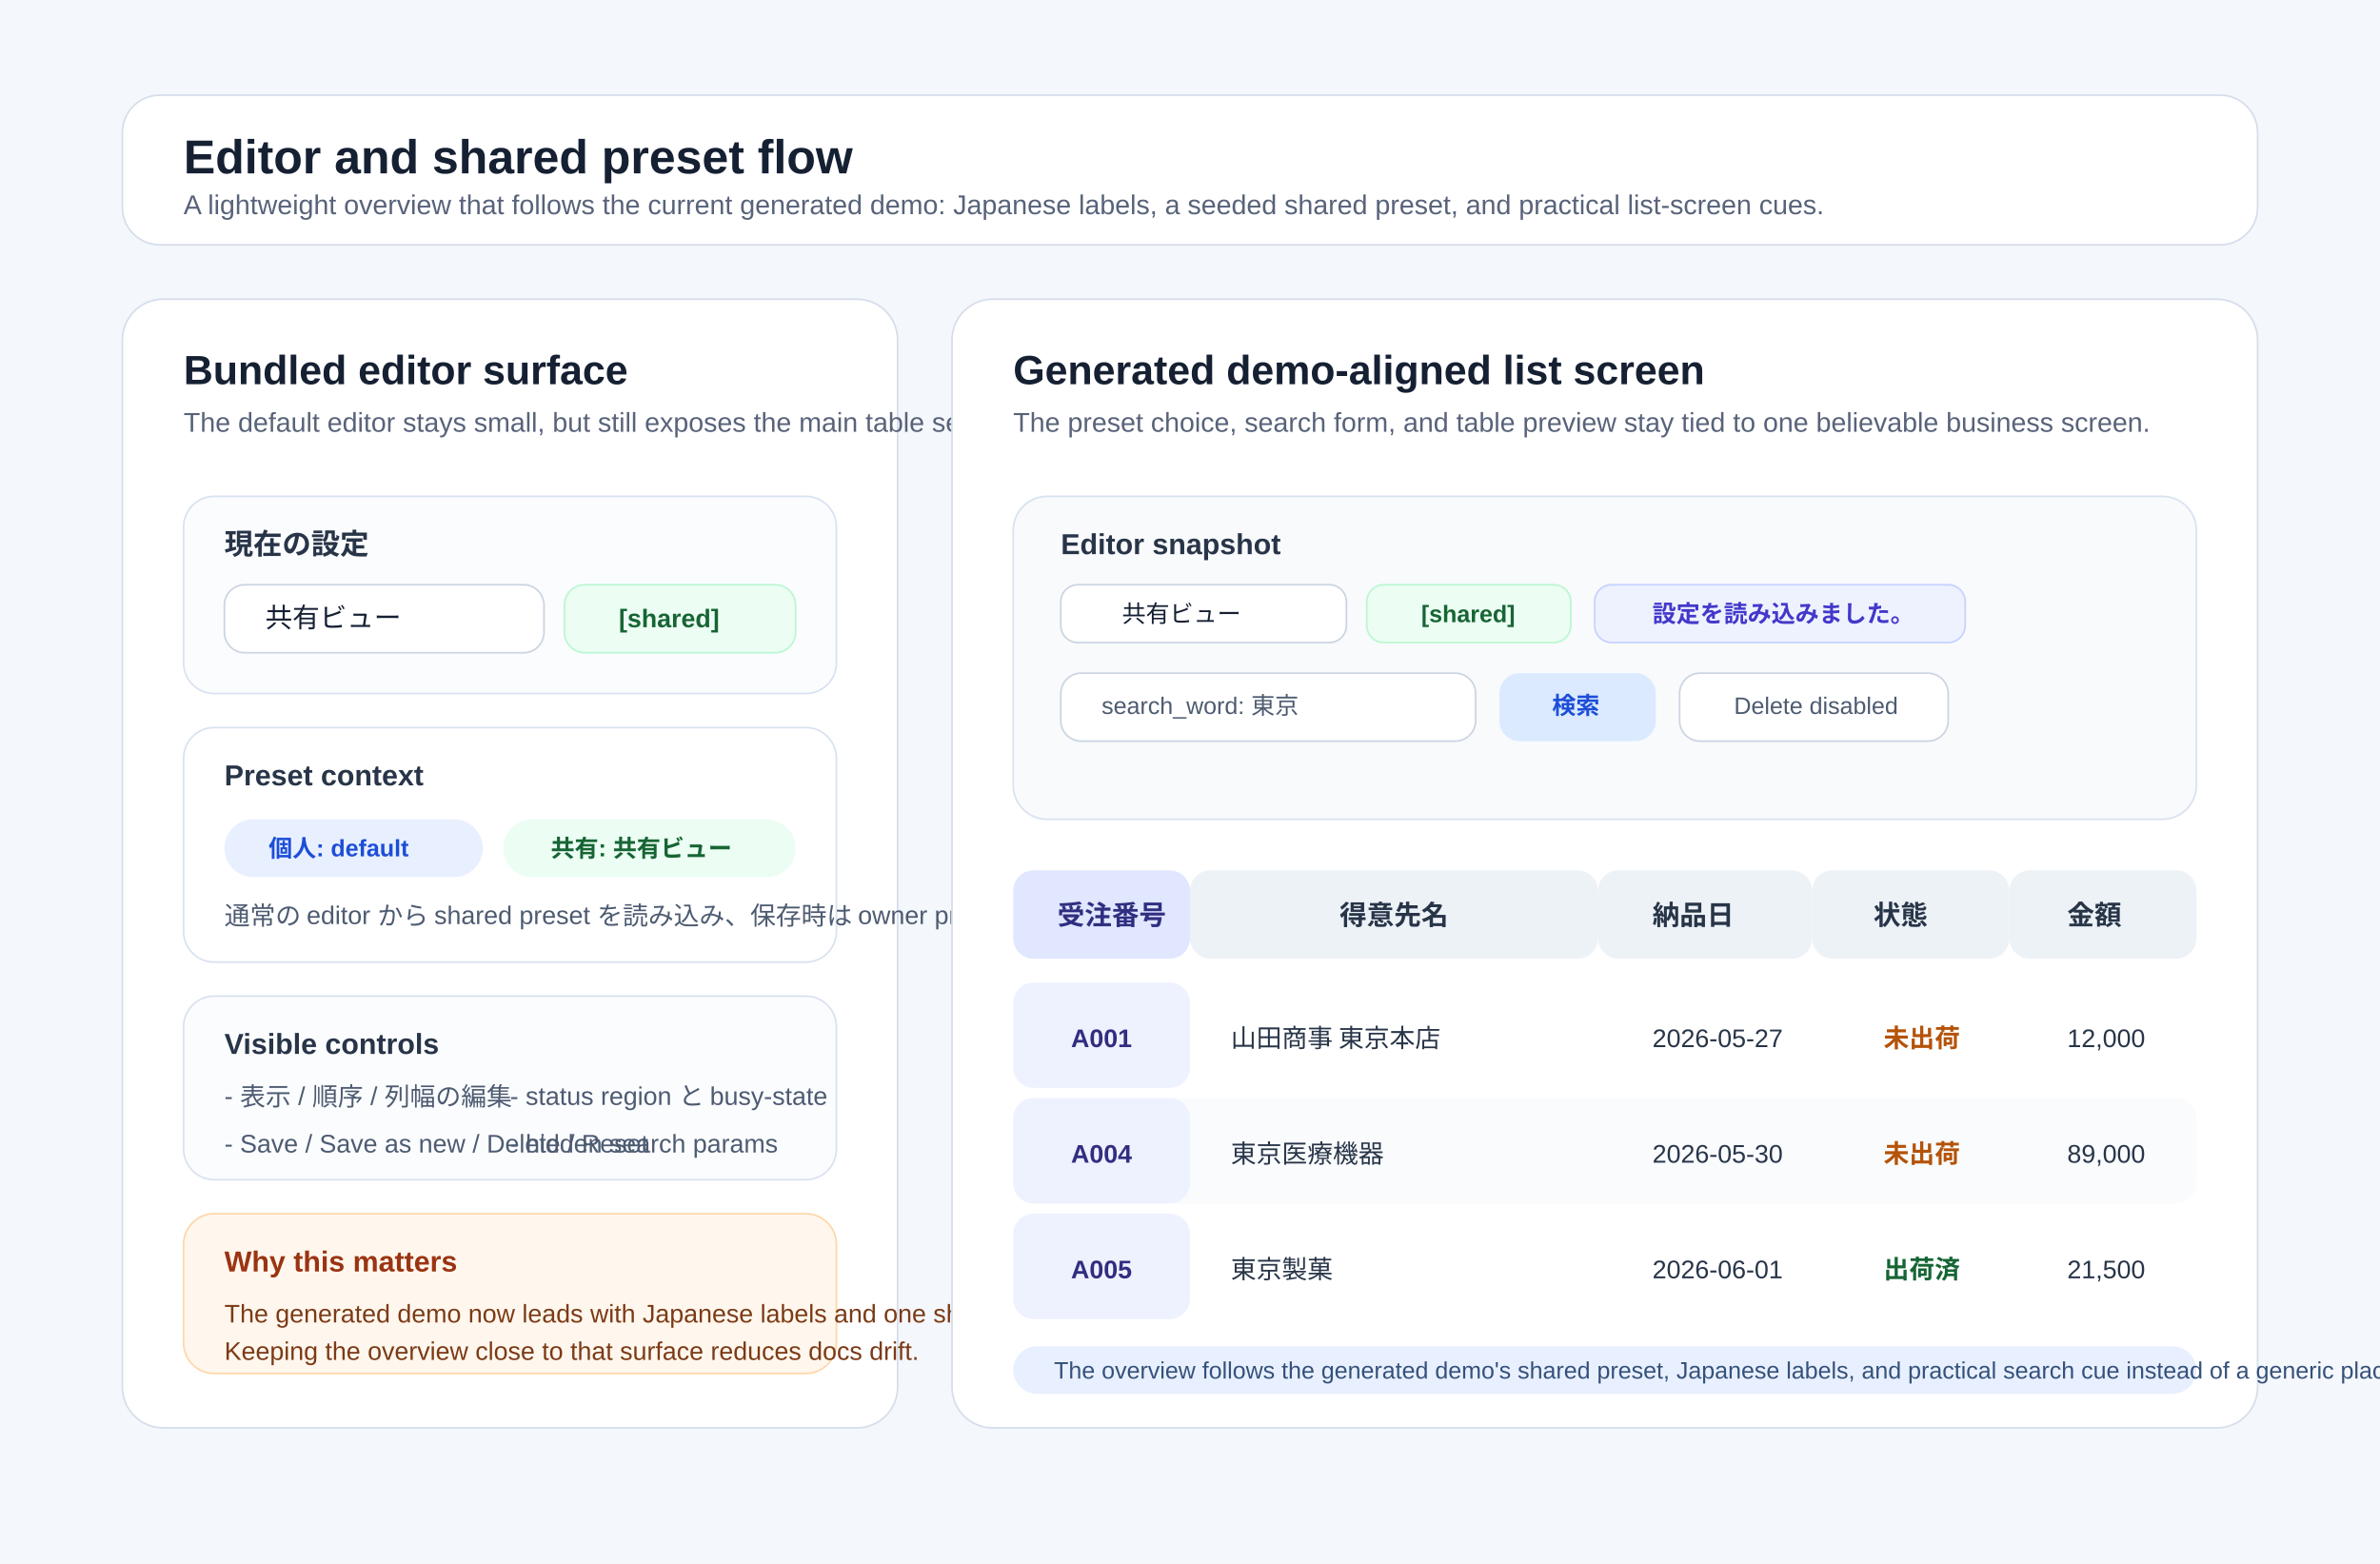
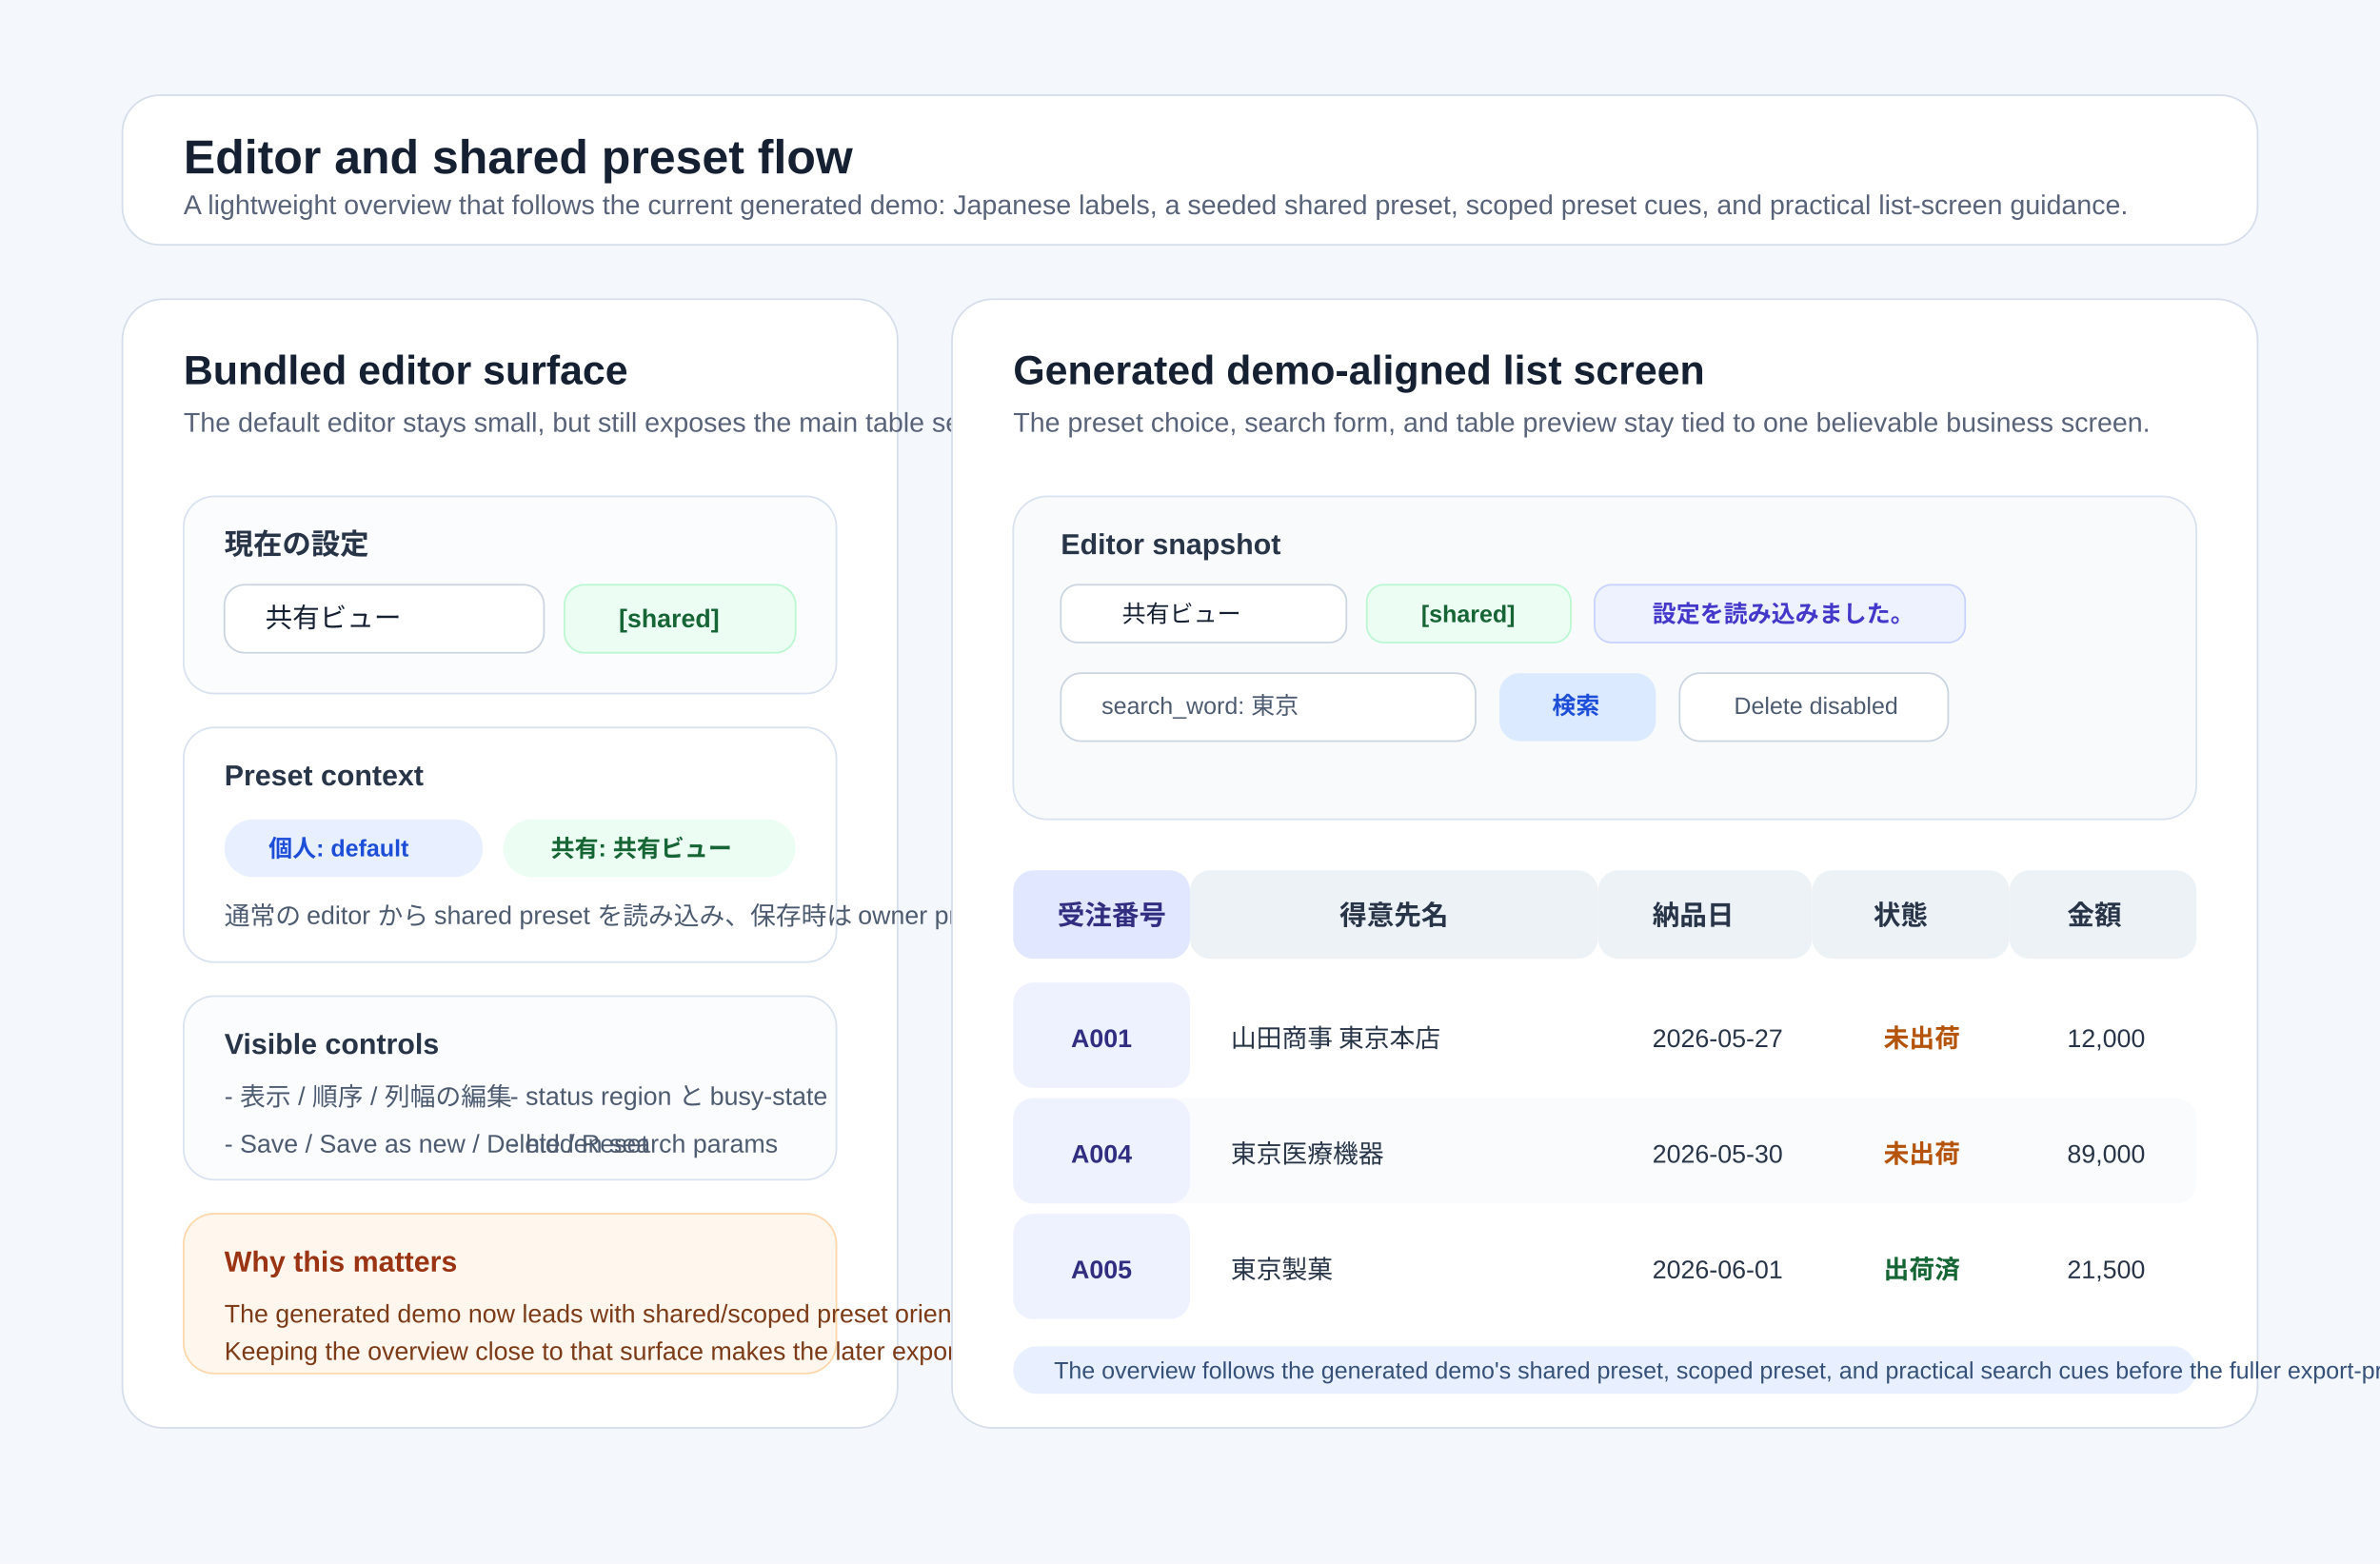
<svg xmlns="http://www.w3.org/2000/svg" width="1400" height="920" viewBox="0 0 1400 920" fill="none" role="img" aria-labelledby="title desc">
  <rect width="1400" height="920" fill="#F4F7FB" />
  <rect x="72" y="56" width="1256" height="88" rx="22" fill="#FFFFFF" stroke="#D6DEEB" />
  <text x="108" y="102" fill="#162033" font-family="Arial, sans-serif" font-size="28" font-weight="700">Editor and shared preset flow</text>
-   <text x="108" y="126" fill="#58637A" font-family="Arial, sans-serif" font-size="16">A lightweight overview that follows the current generated demo: Japanese labels, a seeded shared preset, and practical list-screen cues.</text>
+   <text x="108" y="126" fill="#58637A" font-family="Arial, sans-serif" font-size="16">A lightweight overview that follows the current generated demo: Japanese labels, a seeded shared preset, scoped preset cues, and practical list-screen guidance.</text>
  <rect x="72" y="176" width="456" height="664" rx="24" fill="#FFFFFF" stroke="#D6DEEB" />
  <text x="108" y="226" fill="#162033" font-family="Arial, sans-serif" font-size="24" font-weight="700">Bundled editor surface</text>
  <text x="108" y="254" fill="#58637A" font-family="Arial, sans-serif" font-size="16">The default editor stays small, but still exposes the main table settings users need to review.</text>
  <rect x="108" y="292" width="384" height="116" rx="18" fill="#FBFCFE" stroke="#D9E2F0" />
  <text x="132" y="326" fill="#283548" font-family="Arial, sans-serif" font-size="17" font-weight="700">現在の設定</text>
  <rect x="132" y="344" width="188" height="40" rx="12" fill="#FFFFFF" stroke="#CBD5E1" />
  <text x="156" y="369" fill="#162033" font-family="Arial, sans-serif" font-size="16">共有ビュー</text>
  <rect x="332" y="344" width="136" height="40" rx="12" fill="#ECFDF3" stroke="#BBF7D0" />
  <text x="364" y="369" fill="#166534" font-family="Arial, sans-serif" font-size="15" font-weight="700">[shared]</text>
  <rect x="108" y="428" width="384" height="138" rx="18" fill="#FFFFFF" stroke="#D9E2F0" />
  <text x="132" y="462" fill="#283548" font-family="Arial, sans-serif" font-size="17" font-weight="700">Preset context</text>
  <rect x="132" y="482" width="152" height="34" rx="17" fill="#E8F0FF" />
  <text x="158" y="504" fill="#1D4ED8" font-family="Arial, sans-serif" font-size="14" font-weight="700">個人: default</text>
  <rect x="296" y="482" width="172" height="34" rx="17" fill="#ECFDF3" />
  <text x="324" y="504" fill="#166534" font-family="Arial, sans-serif" font-size="14" font-weight="700">共有: 共有ビュー</text>
  <text x="132" y="544" fill="#4D5B71" font-family="Arial, sans-serif" font-size="15">通常の editor から shared preset を読み込み、保存時は owner preset fallback で扱えます。</text>
  <rect x="108" y="586" width="384" height="108" rx="18" fill="#FBFCFE" stroke="#D9E2F0" />
  <text x="132" y="620" fill="#283548" font-family="Arial, sans-serif" font-size="17" font-weight="700">Visible controls</text>
  <text x="132" y="650" fill="#4D5B71" font-family="Arial, sans-serif" font-size="15">- 表示 / 順序 / 列幅の編集</text>
  <text x="132" y="678" fill="#4D5B71" font-family="Arial, sans-serif" font-size="15">- Save / Save as new / Delete / Reset</text>
  <text x="300" y="650" fill="#4D5B71" font-family="Arial, sans-serif" font-size="15">- status region と busy-state</text>
  <text x="300" y="678" fill="#4D5B71" font-family="Arial, sans-serif" font-size="15">- hidden search params</text>
  <rect x="108" y="714" width="384" height="94" rx="18" fill="#FFF7ED" stroke="#FED7AA" />
  <text x="132" y="748" fill="#9A3412" font-family="Arial, sans-serif" font-size="17" font-weight="700">Why this matters</text>
-   <text x="132" y="778" fill="#7C3A16" font-family="Arial, sans-serif" font-size="15">The generated demo now leads with Japanese labels and one shared preset path.</text>
-   <text x="132" y="800" fill="#7C3A16" font-family="Arial, sans-serif" font-size="15">Keeping the overview close to that surface reduces docs drift.</text>
+   <text x="132" y="778" fill="#7C3A16" font-family="Arial, sans-serif" font-size="15">The generated demo now leads with shared/scoped preset orientation and practical list-screen cues.</text>
+   <text x="132" y="800" fill="#7C3A16" font-family="Arial, sans-serif" font-size="15">Keeping the overview close to that surface makes the later export-preview checks easier to place.</text>
  <rect x="560" y="176" width="768" height="664" rx="24" fill="#FFFFFF" stroke="#D6DEEB" />
  <text x="596" y="226" fill="#162033" font-family="Arial, sans-serif" font-size="24" font-weight="700">Generated demo-aligned list screen</text>
  <text x="596" y="254" fill="#58637A" font-family="Arial, sans-serif" font-size="16">The preset choice, search form, and table preview stay tied to one believable business screen.</text>
  <rect x="596" y="292" width="696" height="190" rx="20" fill="#F8FAFC" stroke="#D9E2F0" />
  <text x="624" y="326" fill="#283548" font-family="Arial, sans-serif" font-size="17" font-weight="700">Editor snapshot</text>
  <rect x="624" y="344" width="168" height="34" rx="10" fill="#FFFFFF" stroke="#CBD5E1" />
  <text x="660" y="366" fill="#162033" font-family="Arial, sans-serif" font-size="14">共有ビュー</text>
  <rect x="804" y="344" width="120" height="34" rx="10" fill="#ECFDF3" stroke="#BBF7D0" />
  <text x="836" y="366" fill="#166534" font-family="Arial, sans-serif" font-size="14" font-weight="700">[shared]</text>
  <rect x="938" y="344" width="218" height="34" rx="10" fill="#EEF2FF" stroke="#C7D2FE" />
  <text x="972" y="366" fill="#4338CA" font-family="Arial, sans-serif" font-size="14" font-weight="700">設定を読み込みました。</text>
  <rect x="624" y="396" width="244" height="40" rx="12" fill="#FFFFFF" stroke="#CBD5E1" />
  <text x="648" y="420" fill="#4D5B71" font-family="Arial, sans-serif" font-size="14">search_word: 東京</text>
  <rect x="882" y="396" width="92" height="40" rx="12" fill="#DBEAFE" />
  <text x="913" y="420" fill="#1D4ED8" font-family="Arial, sans-serif" font-size="14" font-weight="700">検索</text>
  <rect x="988" y="396" width="158" height="40" rx="12" fill="#FFFFFF" stroke="#CBD5E1" />
  <text x="1020" y="420" fill="#4D5B71" font-family="Arial, sans-serif" font-size="14">Delete disabled</text>
  <rect x="596" y="512" width="104" height="52" rx="12" fill="#E0E7FF" />
  <rect x="700" y="512" width="240" height="52" rx="12" fill="#EDF2F7" />
  <rect x="940" y="512" width="126" height="52" rx="12" fill="#EDF2F7" />
  <rect x="1066" y="512" width="116" height="52" rx="12" fill="#EDF2F7" />
  <rect x="1182" y="512" width="110" height="52" rx="12" fill="#EDF2F7" />
  <text x="622" y="544" fill="#312E81" font-family="Arial, sans-serif" font-size="16" font-weight="700">受注番号</text>
  <text x="788" y="544" fill="#283548" font-family="Arial, sans-serif" font-size="16" font-weight="700">得意先名</text>
  <text x="972" y="544" fill="#283548" font-family="Arial, sans-serif" font-size="16" font-weight="700">納品日</text>
  <text x="1102" y="544" fill="#283548" font-family="Arial, sans-serif" font-size="16" font-weight="700">状態</text>
  <text x="1216" y="544" fill="#283548" font-family="Arial, sans-serif" font-size="16" font-weight="700">金額</text>
  <rect x="596" y="578" width="696" height="62" rx="12" fill="#FFFFFF" />
  <rect x="596" y="646" width="696" height="62" rx="12" fill="#F9FBFD" />
  <rect x="596" y="714" width="696" height="62" rx="12" fill="#FFFFFF" />
  <rect x="596" y="578" width="104" height="62" rx="12" fill="#EEF2FF" />
  <rect x="596" y="646" width="104" height="62" rx="12" fill="#EEF2FF" />
  <rect x="596" y="714" width="104" height="62" rx="12" fill="#EEF2FF" />
  <text x="630" y="616" fill="#312E81" font-family="Arial, sans-serif" font-size="15" font-weight="700">A001</text>
  <text x="724" y="616" fill="#283548" font-family="Arial, sans-serif" font-size="15">山田商事 東京本店</text>
  <text x="972" y="616" fill="#283548" font-family="Arial, sans-serif" font-size="15">2026-05-27</text>
  <text x="1108" y="616" fill="#B45309" font-family="Arial, sans-serif" font-size="15" font-weight="700">未出荷</text>
  <text x="1216" y="616" fill="#283548" font-family="Arial, sans-serif" font-size="15">12,000</text>
  <text x="630" y="684" fill="#312E81" font-family="Arial, sans-serif" font-size="15" font-weight="700">A004</text>
  <text x="724" y="684" fill="#283548" font-family="Arial, sans-serif" font-size="15">東京医療機器</text>
  <text x="972" y="684" fill="#283548" font-family="Arial, sans-serif" font-size="15">2026-05-30</text>
  <text x="1108" y="684" fill="#B45309" font-family="Arial, sans-serif" font-size="15" font-weight="700">未出荷</text>
  <text x="1216" y="684" fill="#283548" font-family="Arial, sans-serif" font-size="15">89,000</text>
  <text x="630" y="752" fill="#312E81" font-family="Arial, sans-serif" font-size="15" font-weight="700">A005</text>
  <text x="724" y="752" fill="#283548" font-family="Arial, sans-serif" font-size="15">東京製菓</text>
  <text x="972" y="752" fill="#283548" font-family="Arial, sans-serif" font-size="15">2026-06-01</text>
  <text x="1108" y="752" fill="#166534" font-family="Arial, sans-serif" font-size="15" font-weight="700">出荷済</text>
  <text x="1216" y="752" fill="#283548" font-family="Arial, sans-serif" font-size="15">21,500</text>
  <rect x="596" y="792" width="696" height="28" rx="14" fill="#E8F0FF" />
-   <text x="620" y="811" fill="#35517A" font-family="Arial, sans-serif" font-size="14">The overview follows the generated demo's shared preset, Japanese labels, and practical search cue instead of a generic placeholder screen.</text>
+   <text x="620" y="811" fill="#35517A" font-family="Arial, sans-serif" font-size="14">The overview follows the generated demo's shared preset, scoped preset, and practical search cues before the fuller export-preview checks in the demo guide.</text>
</svg>
